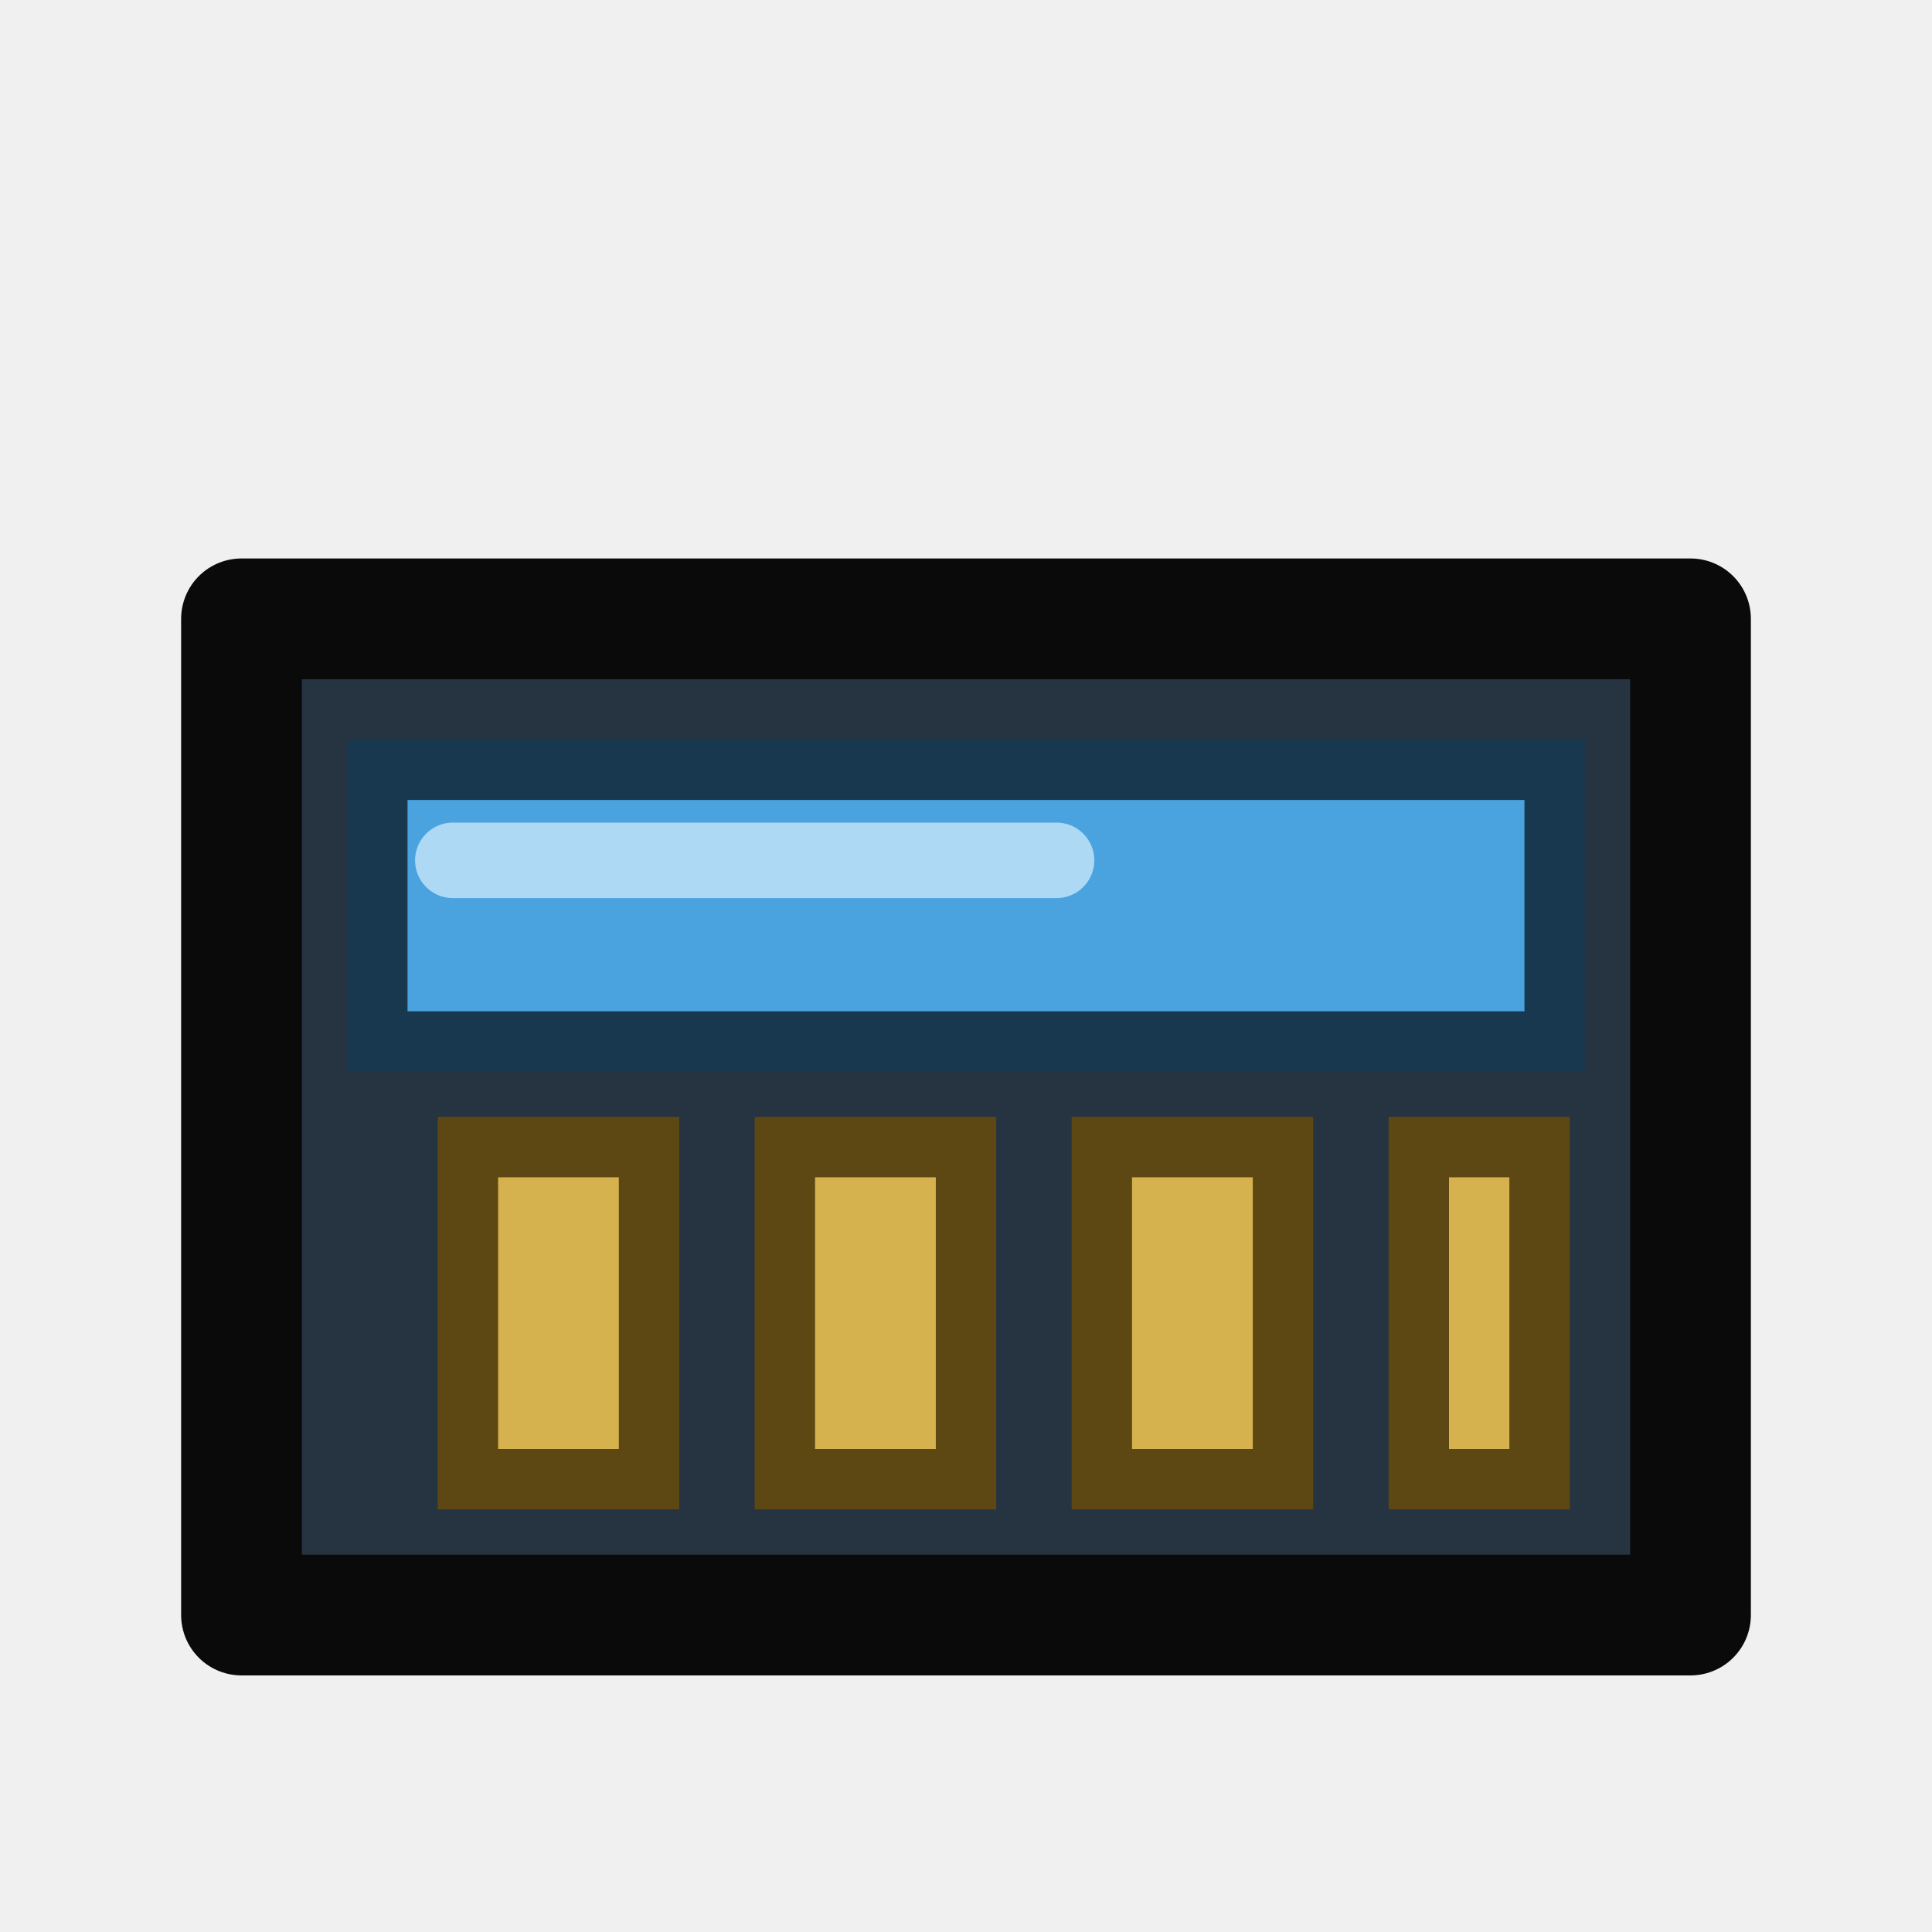
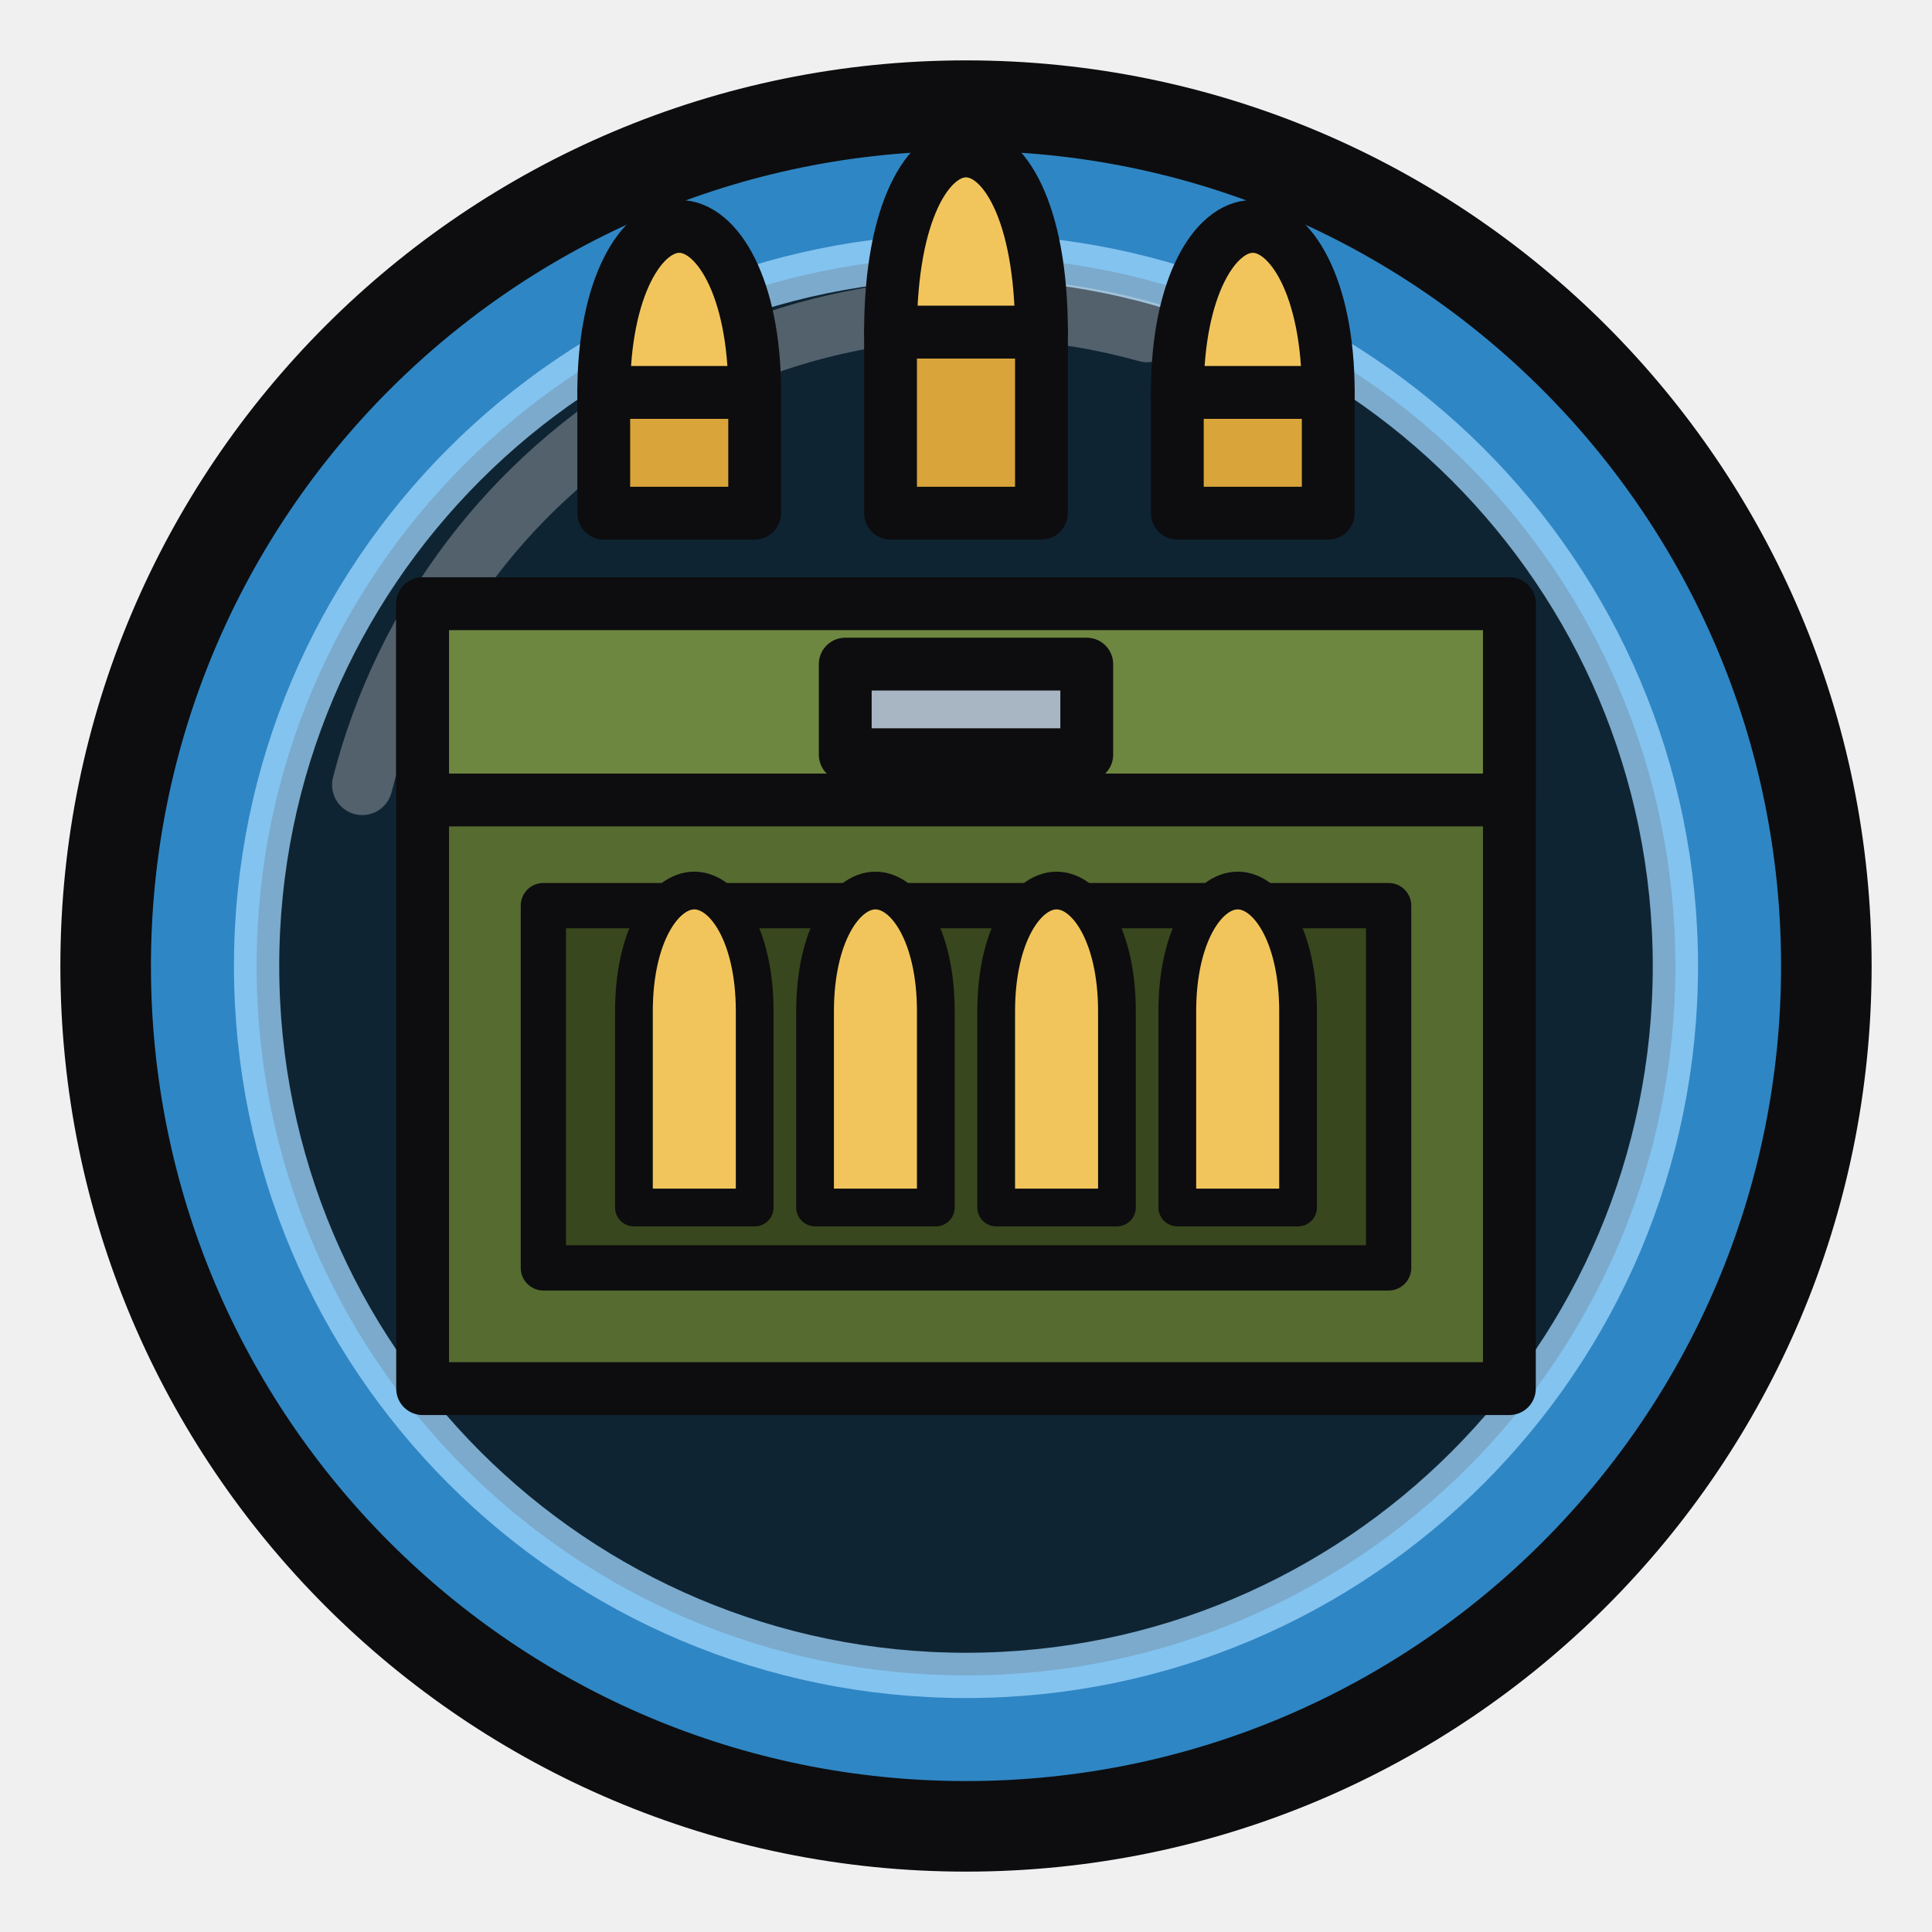
<svg xmlns="http://www.w3.org/2000/svg" width="128" height="128" viewBox="0 0 128 128">
-   <path fill="#263441" stroke="#090a09" stroke-width="8" stroke-linejoin="round" d="M16 41h96v66H16z" />
-   <path fill="#4aa3df" stroke="#17384e" stroke-width="4" d="M25 51h78v18H25z" />
-   <path fill="#d5b24e" stroke="#5d4814" stroke-width="4" d="M31 76h12v22H31zm21 0h12v22H52zm21 0h12v22H73zm21 0h8v22h-8z" />
-   <path stroke="#d9efff" stroke-width="5" stroke-linecap="round" d="M30 57h40" opacity=".7" />
+   <circle cx="64" cy="64" r="57" fill="#2f86c4" stroke="#0d0d0f" stroke-width="6" />
+   <circle cx="64" cy="64" r="47" fill="#0f2433" stroke="#9fd6ff" stroke-width="3" stroke-opacity=".75" />
+   <path d="M24 52 A42 42 0 0 1 76 22" fill="none" stroke="#fff" stroke-width="4" stroke-linecap="round" opacity=".28" />
+   <g stroke="#0d0d0f" stroke-width="3.5" stroke-linejoin="round">
+     <path fill="#d9a53a" d="M40 26h10v8H40zM59 22h10v12H59zM78 26h10v8H78z" />
+     <path fill="#f2c55c" d="M40 26c0-7 2.5-11 5-11s5 4 5 11zM59 22c0-8 2.5-12 5-12s5 4 5 12zM78 26c0-7 2.5-11 5-11s5 4 5 11z" />
+     <path fill="#566b2f" d="M28 40h72v52H28z" />
+     <path fill="#6d8740" d="M28 40h72v13H28z" />
+     <path fill="#a8b6c4" d="M56 44h16v6H56z" />
+     <path fill="#38471d" d="M36 60h56v24H36z" stroke-width="3" />
+   </g>
+   <g fill="#f2c55c" stroke="#0d0d0f" stroke-width="2.5" stroke-linejoin="round">
+     <path d="M42 80V67c0-5 2-8 4-8s4 3 4 8v13zM54 80V67c0-5 2-8 4-8s4 3 4 8v13zM66 80V67c0-5 2-8 4-8s4 3 4 8v13zM78 80V67c0-5 2-8 4-8s4 3 4 8v13z" />
+   </g>
</svg>
